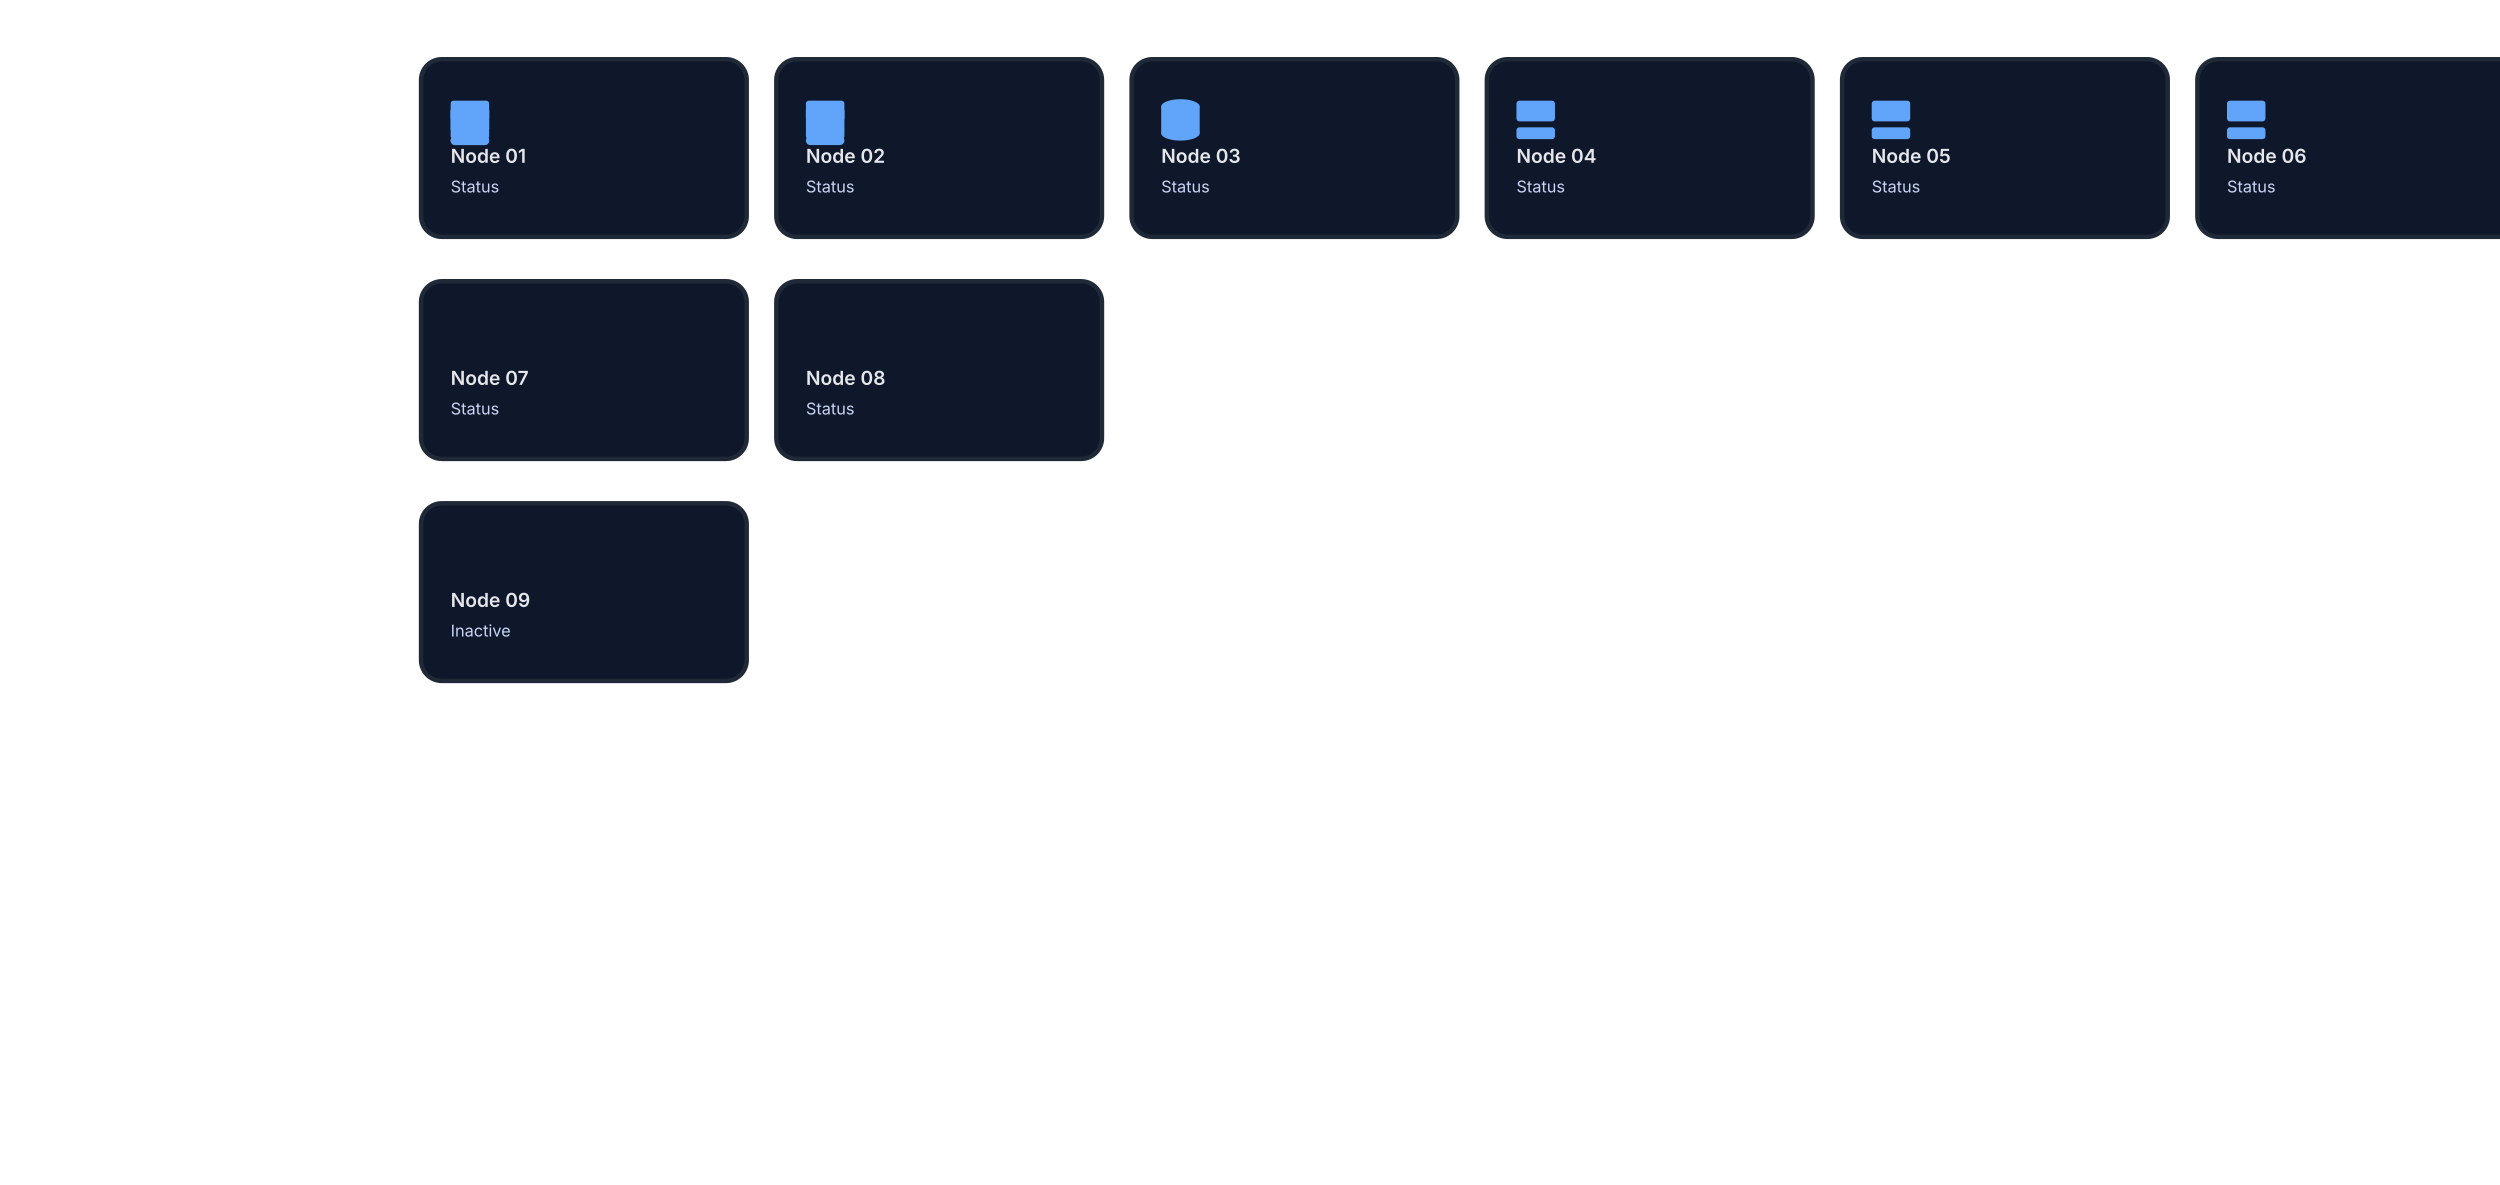
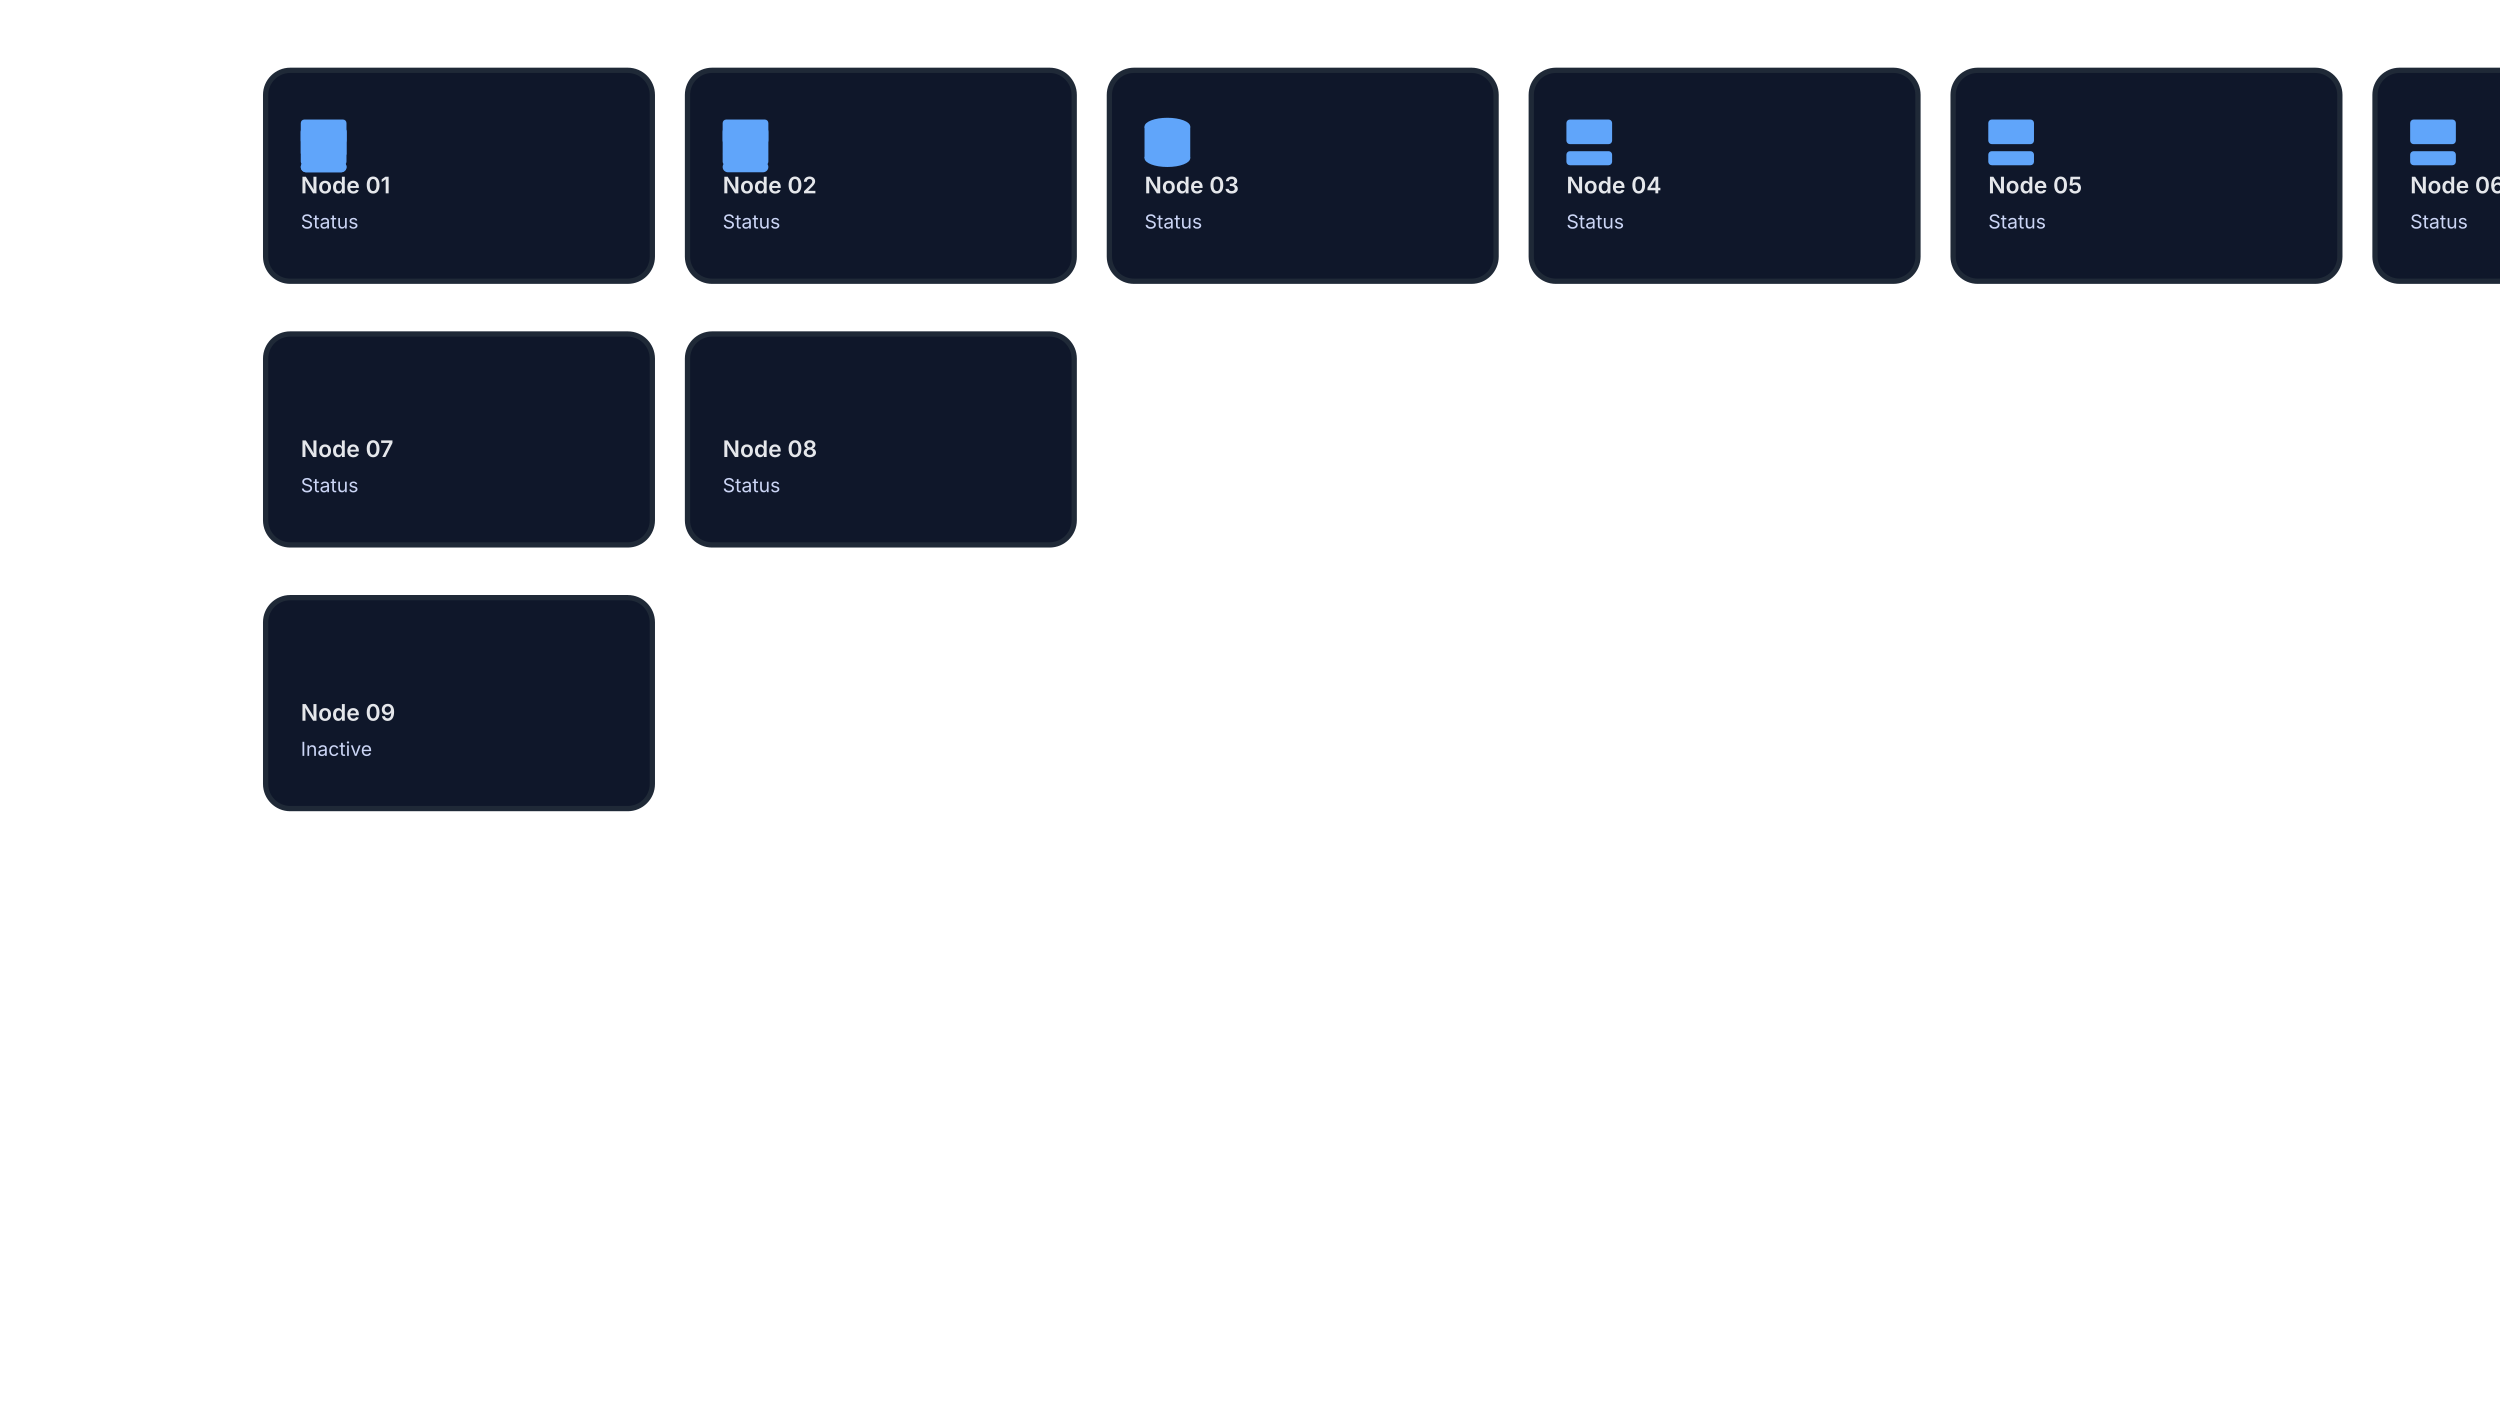
- <svg xmlns="http://www.w3.org/2000/svg" width="1900" height="900" viewBox="0 0 1200 800" style="background:#0b1220; font-family: Inter, Arial, sans-serif;">
+ <svg xmlns="http://www.w3.org/2000/svg" width="1600" height="900" viewBox="0 0 1200 800" style="background:#0b1220; font-family: Inter, Arial, sans-serif;">
  <defs>
    <style>
      .card { fill:#0f172a; stroke:#1f2937; stroke-width:3; rx:14; }
      .title { fill:#e5e7eb; font-size:13px; font-weight:600; }
      .metric { fill:#cbd5f5; font-size:11px; }
      .icon-fill { fill:#60a5fa; }
    </style>
  </defs>
  <g id="cell-node_01_status">
    <rect class="card" x="40" y="40" width="220" height="120" />
    <rect class="icon-fill" x="60" y="68" width="26" height="14" rx="2" />
    <rect class="icon-fill" x="60" y="86" width="26" height="8" rx="2" />
    <text class="title" x="60" y="110">Node 01</text>
    <text class="metric" x="60" y="130">Status</text>
  </g>
  <g id="cell-node_02_status">
    <rect class="card" x="280" y="40" width="220" height="120" />
    <rect class="icon-fill" x="300" y="68" width="26" height="14" rx="2" />
    <rect class="icon-fill" x="300" y="86" width="26" height="8" rx="2" />
    <text class="title" x="300" y="110">Node 02</text>
    <text class="metric" x="300" y="130">Status</text>
  </g>
  <g id="cell-node_03_status">
    <rect class="card" x="520" y="40" width="220" height="120" />
    <ellipse class="icon-fill" cx="553" cy="72" rx="13" ry="5" />
    <rect class="icon-fill" x="540" y="72" width="26" height="18" />
    <ellipse class="icon-fill" cx="553" cy="90" rx="13" ry="5" />
    <text class="title" x="540" y="110">Node 03</text>
    <text class="metric" x="540" y="130">Status</text>
  </g>
  <g id="cell-node_04_status">
    <rect class="card" x="760" y="40" width="220" height="120" />
    <rect class="icon-fill" x="780" y="68" width="26" height="14" rx="2" />
    <rect class="icon-fill" x="780" y="86" width="26" height="8" rx="2" />
    <text class="title" x="780" y="110">Node 04</text>
    <text class="metric" x="780" y="130">Status</text>
  </g>
  <g id="cell-node_05_status">
    <rect class="card" x="1000" y="40" width="220" height="120" />
    <rect class="icon-fill" x="1020" y="68" width="26" height="14" rx="2" />
    <rect class="icon-fill" x="1020" y="86" width="26" height="8" rx="2" />
    <text class="title" x="1020" y="110">Node 05</text>
    <text class="metric" x="1020" y="130">Status</text>
  </g>
  <g id="cell-node_06_status">
    <rect class="card" x="1240" y="40" width="220" height="120" />
    <rect class="icon-fill" x="1260" y="68" width="26" height="14" rx="2" />
    <rect class="icon-fill" x="1260" y="86" width="26" height="8" rx="2" />
    <text class="title" x="1260" y="110">Node 06</text>
    <text class="metric" x="1260" y="130">Status</text>
  </g>
  <g id="cell-node_07_status">
    <rect class="card" x="40" y="190" width="220" height="120" />
    <rect class="icon-fill" x="60" y="72" width="26" height="18" rx="3" />
    <rect class="icon-fill" x="60" y="92" width="26" height="6" rx="3" />
    <text class="title" x="60" y="260">Node 07</text>
    <text class="metric" x="60" y="280">Status</text>
  </g>
  <g id="cell-node_08_status">
    <rect class="card" x="280" y="190" width="220" height="120" />
    <rect class="icon-fill" x="300" y="72" width="26" height="18" rx="3" />
    <rect class="icon-fill" x="300" y="92" width="26" height="6" rx="3" />
    <text class="title" x="300" y="260">Node 08</text>
    <text class="metric" x="300" y="280">Status</text>
  </g>
  <g id="cell-node_09_status">
    <rect class="card" x="40" y="340" width="220" height="120" />
    <rect class="icon-fill" x="60" y="72" width="26" height="18" rx="3" />
    <rect class="icon-fill" x="60" y="92" width="26" height="6" rx="3" />
    <text class="title" x="60" y="410">Node 09</text>
    <text class="metric" x="60" y="430">Inactive</text>
  </g>
</svg>
